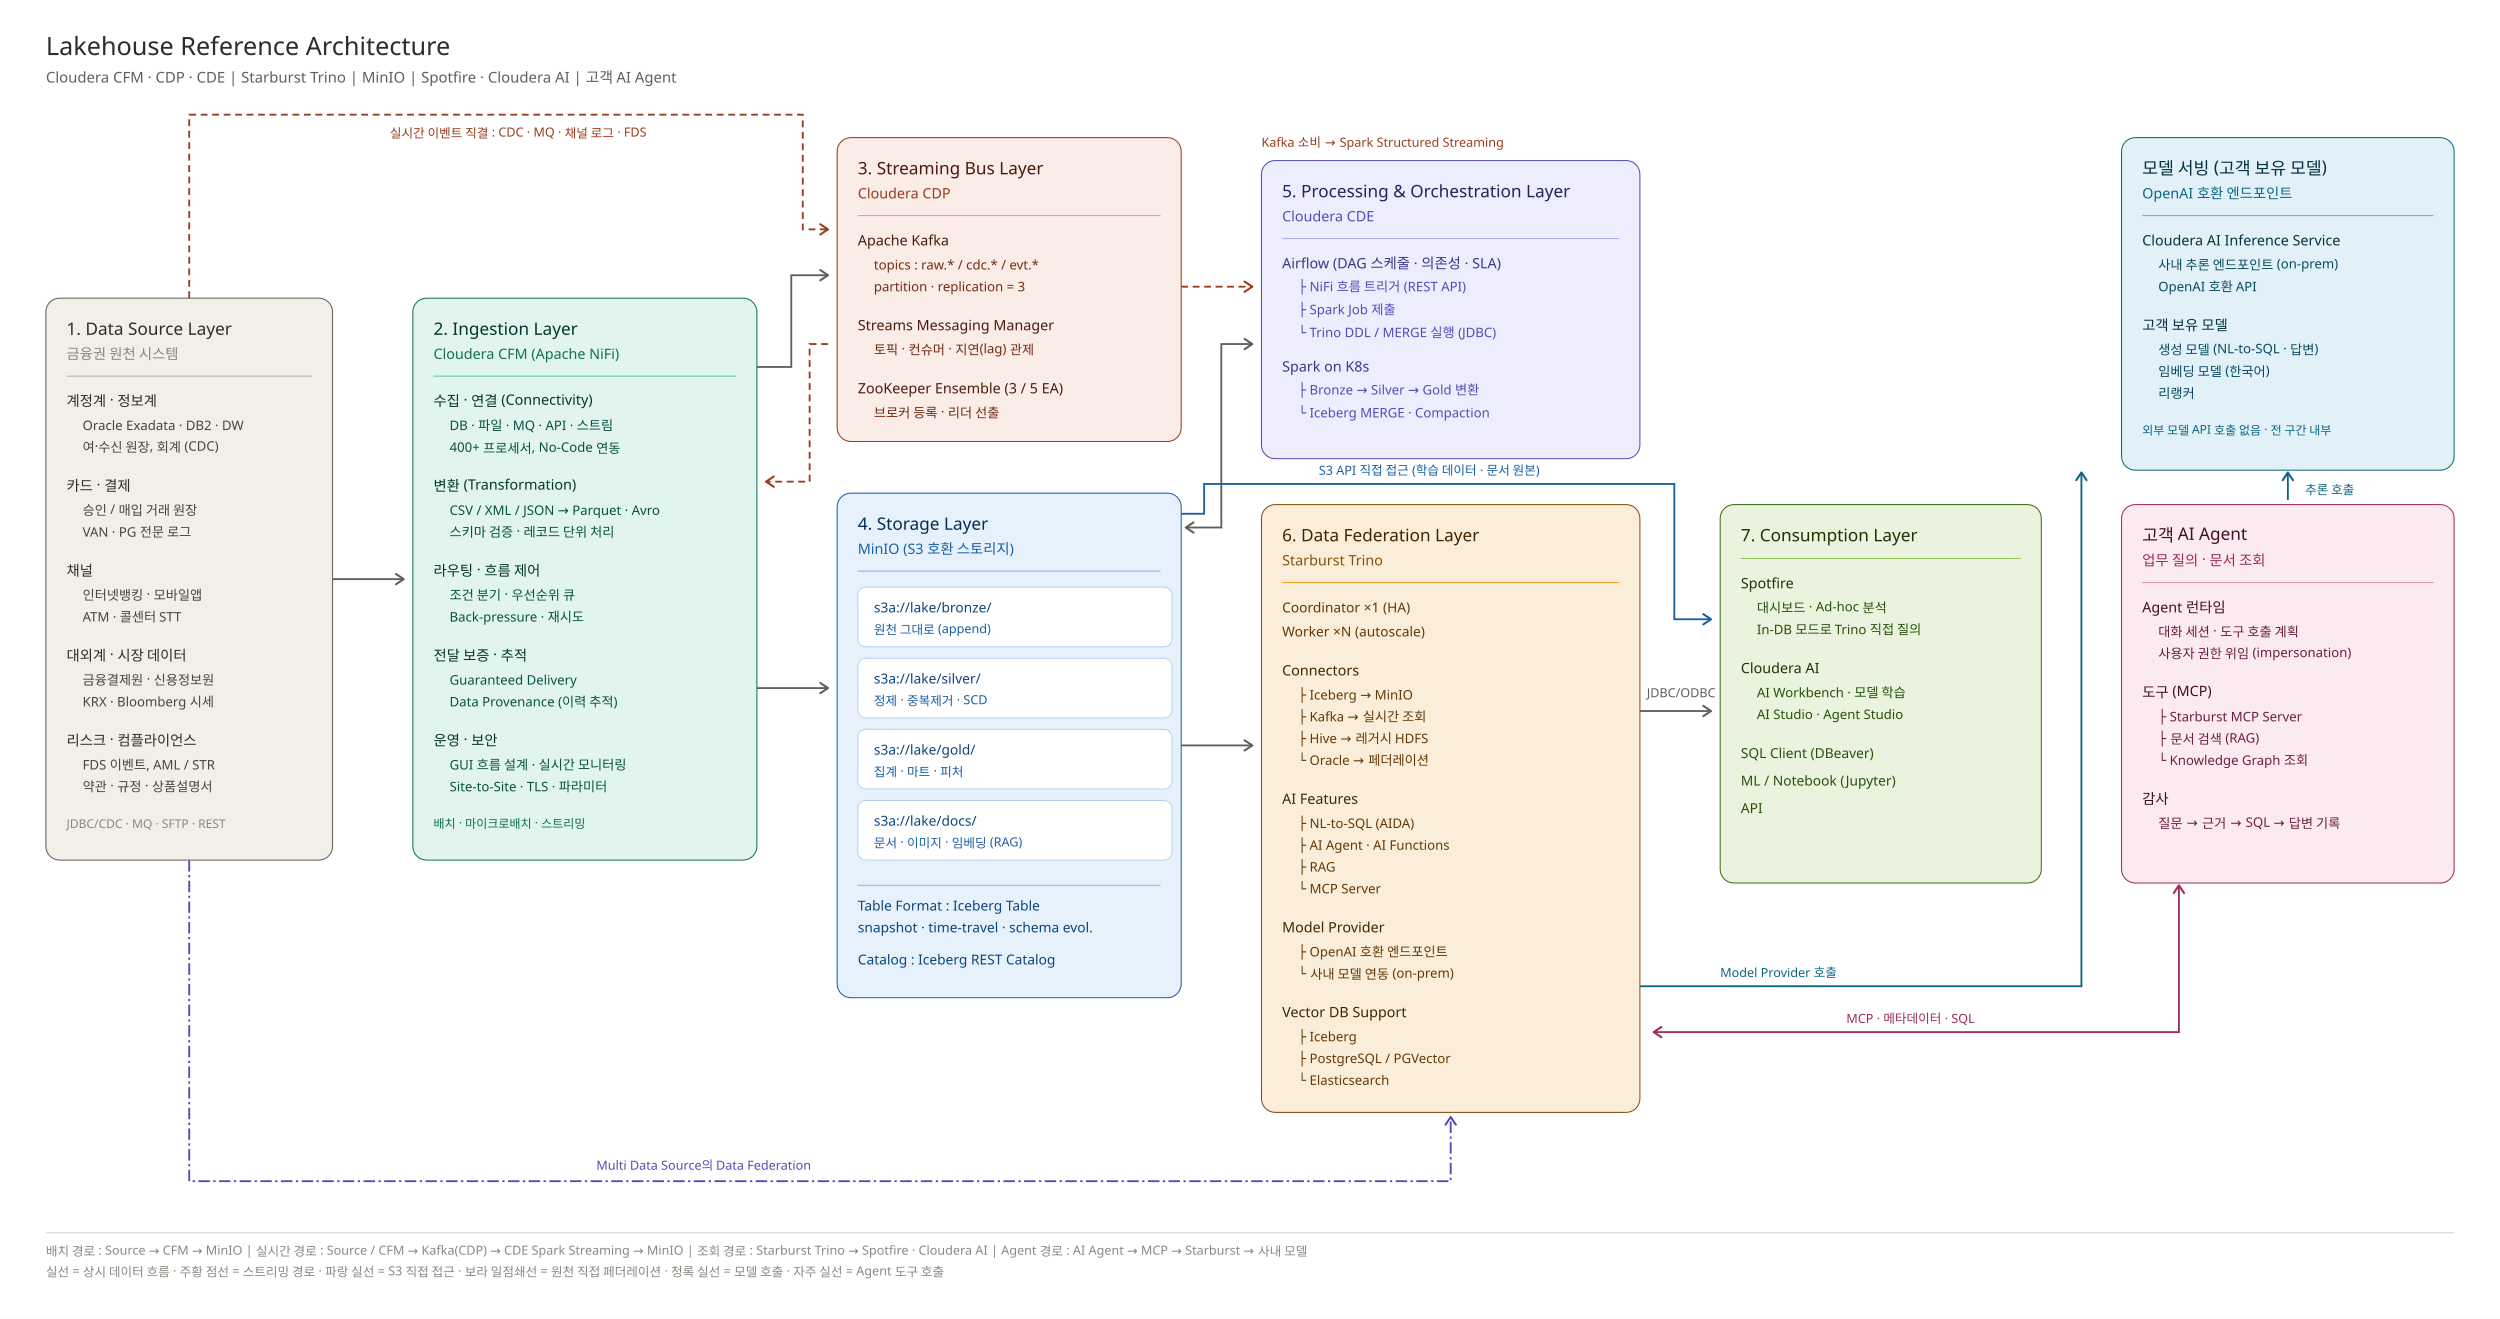
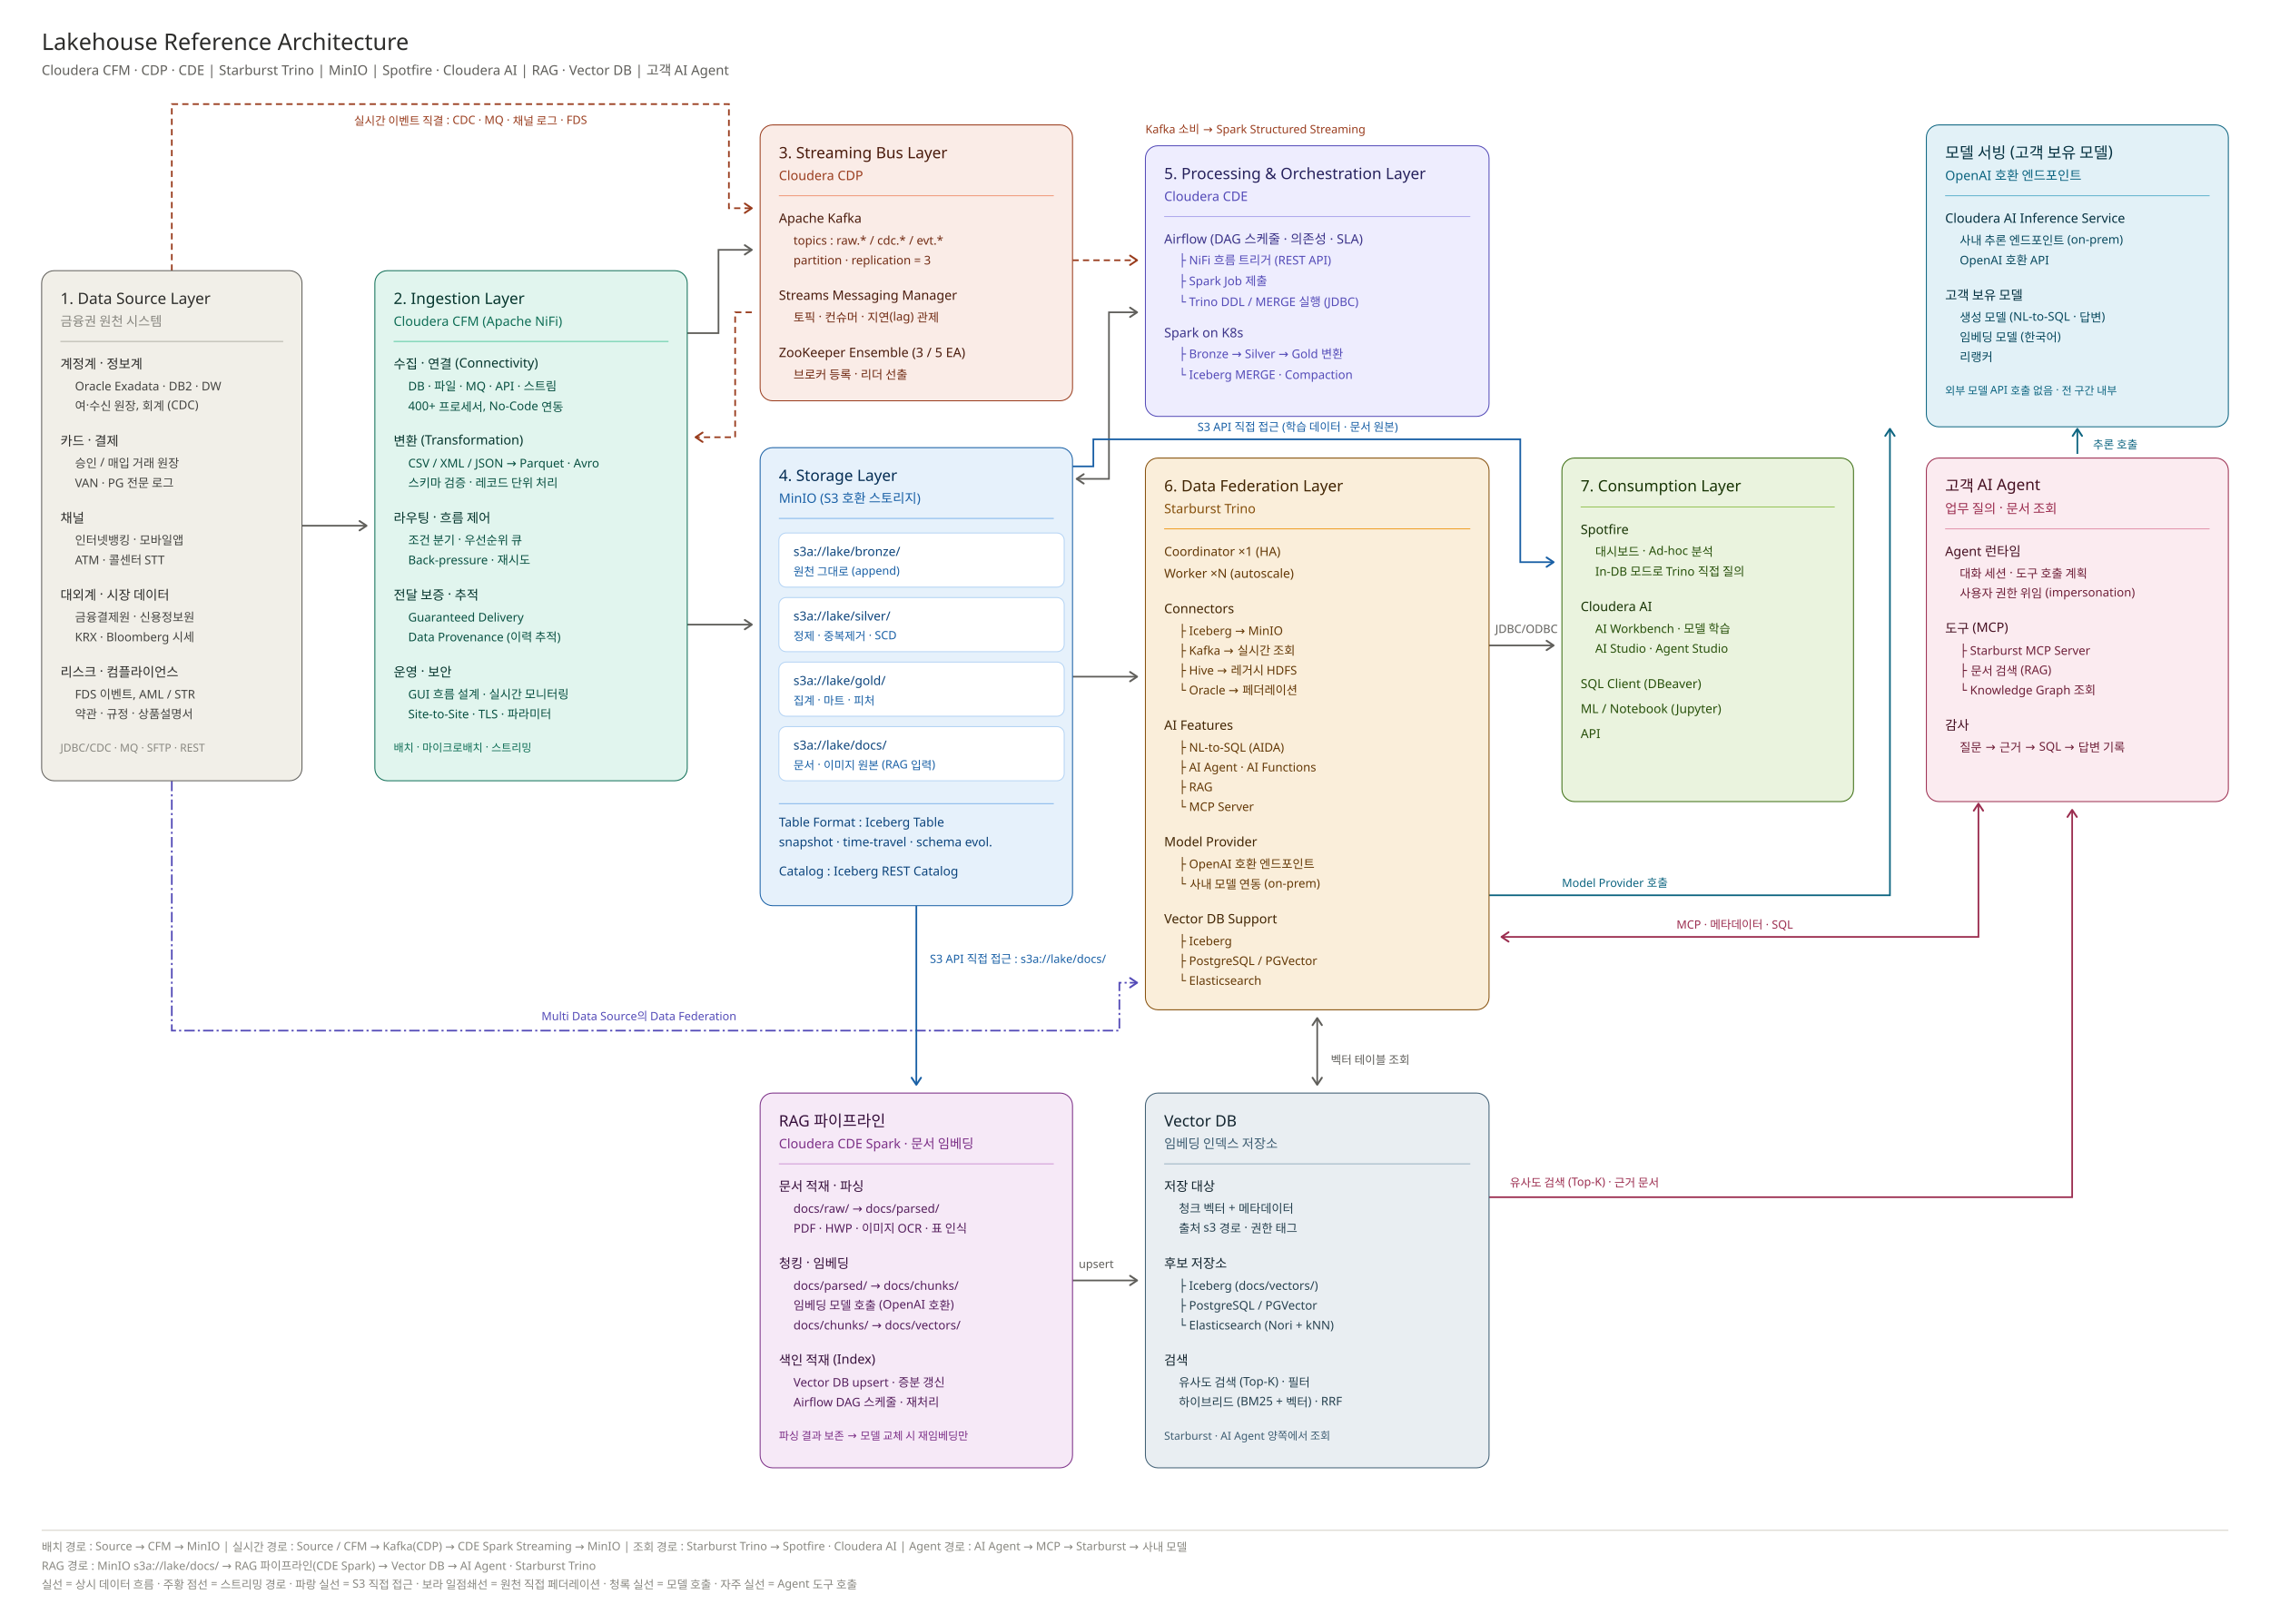
- <svg xmlns="http://www.w3.org/2000/svg" width="2180" height="1150" viewBox="0 0 2180 1150" role="img" font-family="'Pretendard','Malgun Gothic','Apple SD Gothic Neo','Noto Sans KR','Segoe UI',sans-serif">
+ <svg xmlns="http://www.w3.org/2000/svg" width="2180" height="1560" viewBox="0 0 2180 1560" role="img" font-family="'Pretendard','Malgun Gothic','Apple SD Gothic Neo','Noto Sans KR','Segoe UI',sans-serif">
  <defs>
    <marker id="arrow" viewBox="0 0 10 10" refX="8" refY="5" markerWidth="7" markerHeight="7" orient="auto-start-reverse">
      <path d="M2 1L8 5L2 9" fill="none" stroke="context-stroke" stroke-width="1.6" stroke-linecap="round" stroke-linejoin="round" />
    </marker>
  </defs>
-   <rect x="0" y="0" width="2180" height="1150" fill="#FFFFFF" />
+   <rect x="0" y="0" width="2180" height="1560" fill="#FFFFFF" />
  <text x="40" y="48" font-size="22" font-weight="500" fill="#2C2C2A">Lakehouse Reference Architecture</text>
-   <text x="40" y="72" font-size="13" fill="#5F5E5A">Cloudera CFM · CDP · CDE  |  Starburst Trino  |  MinIO  |  Spotfire · Cloudera AI  |  고객 AI Agent</text>
+   <text x="40" y="72" font-size="13" fill="#5F5E5A">Cloudera CFM · CDP · CDE  |  Starburst Trino  |  MinIO  |  Spotfire · Cloudera AI  |  RAG · Vector DB  |  고객 AI Agent</text>
  <path d="M165 260 V100 H700 V200 H722" fill="none" stroke="#993C1D" stroke-width="1.6" stroke-dasharray="6 4" marker-end="url(#arrow)" />
  <text x="340" y="120" font-size="11" fill="#993C1D">실시간 이벤트 직결 : CDC · MQ · 채널 로그 · FDS</text>
  <path d="M290 505 H352" fill="none" stroke="#5F5E5A" stroke-width="1.6" marker-end="url(#arrow)" />
  <path d="M660 320 H690 V240 H722" fill="none" stroke="#5F5E5A" stroke-width="1.6" marker-end="url(#arrow)" />
  <path d="M722 300 H706 V420 H668" fill="none" stroke="#993C1D" stroke-width="1.6" stroke-dasharray="6 4" marker-end="url(#arrow)" />
  <path d="M660 600 H722" fill="none" stroke="#5F5E5A" stroke-width="1.6" marker-end="url(#arrow)" />
  <path d="M1030 250 H1092" fill="none" stroke="#993C1D" stroke-width="1.6" stroke-dasharray="6 4" marker-end="url(#arrow)" />
  <text x="1100" y="128" font-size="11" fill="#993C1D">Kafka 소비 → Spark Structured Streaming</text>
  <path d="M1034 460 H1065 V300 H1092" fill="none" stroke="#5F5E5A" stroke-width="1.6" marker-start="url(#arrow)" marker-end="url(#arrow)" />
  <path d="M1030 650 H1092" fill="none" stroke="#5F5E5A" stroke-width="1.6" marker-end="url(#arrow)" />
  <path d="M1030 448 H1050 V422 H1460 V540 H1492" fill="none" stroke="#185FA5" stroke-width="1.6" marker-end="url(#arrow)" />
  <text x="1150" y="414" font-size="11" fill="#185FA5">S3 API 직접 접근 (학습 데이터 · 문서 원본)</text>
  <path d="M1430 620 H1492" fill="none" stroke="#5F5E5A" stroke-width="1.6" marker-end="url(#arrow)" />
  <text x="1436" y="608" font-size="11" fill="#5F5E5A">JDBC/ODBC</text>
-   <path d="M165 750 V1030 H1265 V974" fill="none" stroke="#534AB7" stroke-width="1.6" stroke-dasharray="10 3 2 3" marker-end="url(#arrow)" />
-   <text x="520" y="1020" font-size="11" fill="#534AB7">Multi Data Source의 Data Federation</text>
+   <path d="M165 750 V990 H1075 V944 H1092" fill="none" stroke="#534AB7" stroke-width="1.6" stroke-dasharray="10 3 2 3" marker-end="url(#arrow)" />
+   <text x="520" y="980" font-size="11" fill="#534AB7">Multi Data Source의 Data Federation</text>
  <path d="M1430 860 H1815 V412" fill="none" stroke="#0C6480" stroke-width="1.6" marker-end="url(#arrow)" />
  <text x="1500" y="852" font-size="11" fill="#0C6480">Model Provider 호출</text>
  <path d="M1900 772 V900 H1442" fill="none" stroke="#9B2D4F" stroke-width="1.6" marker-start="url(#arrow)" marker-end="url(#arrow)" />
  <text x="1610" y="892" font-size="11" fill="#9B2D4F">MCP · 메타데이터 · SQL</text>
  <path d="M1995 436 V412" fill="none" stroke="#0C6480" stroke-width="1.6" marker-end="url(#arrow)" />
  <text x="2010" y="431" font-size="11" fill="#0C6480">추론 호출</text>
+   <path d="M880 870 V1042" fill="none" stroke="#185FA5" stroke-width="1.6" marker-end="url(#arrow)" />
+   <text x="893" y="925" font-size="11" fill="#185FA5">S3 API 직접 접근 : s3a://lake/docs/</text>
+   <path d="M1030 1230 H1092" fill="none" stroke="#5F5E5A" stroke-width="1.6" marker-end="url(#arrow)" />
+   <text x="1036" y="1218" font-size="11" fill="#5F5E5A">upsert</text>
+   <path d="M1430 1150 H1990 V778" fill="none" stroke="#9B2D4F" stroke-width="1.6" marker-end="url(#arrow)" />
+   <text x="1450" y="1140" font-size="11" fill="#9B2D4F">유사도 검색 (Top-K) · 근거 문서</text>
+   <path d="M1265 1042 V978" fill="none" stroke="#5F5E5A" stroke-width="1.6" marker-start="url(#arrow)" marker-end="url(#arrow)" />
+   <text x="1278" y="1022" font-size="11" fill="#5F5E5A">벡터 테이블 조회</text>
  <rect x="40" y="260" width="250" height="490" rx="12" fill="#F1EFE8" stroke="#5F5E5A" stroke-width="0.9" />
  <text x="58" y="292" font-size="15" font-weight="500" fill="#2C2C2A">1. Data Source Layer</text>
  <text x="58" y="313" font-size="12.5" fill="#888780">금융권 원천 시스템</text>
  <line x1="58" y1="328" x2="272" y2="328" stroke="#B4B2A9" stroke-width="0.9" />
  <text x="58" y="354" font-size="12.5" font-weight="500" fill="#2C2C2A">계정계 · 정보계</text>
  <text x="72" y="375" font-size="11.5" fill="#444441">Oracle Exadata · DB2 · DW</text>
  <text x="72" y="394" font-size="11.5" fill="#444441">여·수신 원장, 회계 (CDC)</text>
  <text x="58" y="428" font-size="12.5" font-weight="500" fill="#2C2C2A">카드 · 결제</text>
  <text x="72" y="449" font-size="11.5" fill="#444441">승인 / 매입 거래 원장</text>
  <text x="72" y="468" font-size="11.5" fill="#444441">VAN · PG 전문 로그</text>
  <text x="58" y="502" font-size="12.5" font-weight="500" fill="#2C2C2A">채널</text>
  <text x="72" y="523" font-size="11.5" fill="#444441">인터넷뱅킹 · 모바일앱</text>
  <text x="72" y="542" font-size="11.5" fill="#444441">ATM · 콜센터 STT</text>
  <text x="58" y="576" font-size="12.5" font-weight="500" fill="#2C2C2A">대외계 · 시장 데이터</text>
  <text x="72" y="597" font-size="11.5" fill="#444441">금융결제원 · 신용정보원</text>
  <text x="72" y="616" font-size="11.5" fill="#444441">KRX · Bloomberg 시세</text>
  <text x="58" y="650" font-size="12.5" font-weight="500" fill="#2C2C2A">리스크 · 컴플라이언스</text>
  <text x="72" y="671" font-size="11.5" fill="#444441">FDS 이벤트, AML / STR</text>
  <text x="72" y="690" font-size="11.5" fill="#444441">약관 · 규정 · 상품설명서</text>
  <text x="58" y="722" font-size="10.5" fill="#888780">JDBC/CDC · MQ · SFTP · REST</text>
  <rect x="360" y="260" width="300" height="490" rx="12" fill="#E1F5EE" stroke="#0F6E56" stroke-width="0.9" />
  <text x="378" y="292" font-size="15" font-weight="500" fill="#04342C">2. Ingestion Layer</text>
  <text x="378" y="313" font-size="12.5" fill="#0F6E56">Cloudera CFM (Apache NiFi)</text>
  <line x1="378" y1="328" x2="642" y2="328" stroke="#5DCAA5" stroke-width="0.9" />
  <text x="378" y="354" font-size="12.5" font-weight="500" fill="#04342C">수집 · 연결 (Connectivity)</text>
  <text x="392" y="375" font-size="11.5" fill="#085041">DB · 파일 · MQ · API · 스트림</text>
  <text x="392" y="394" font-size="11.5" fill="#085041">400+ 프로세서, No-Code 연동</text>
  <text x="378" y="428" font-size="12.5" font-weight="500" fill="#04342C">변환 (Transformation)</text>
  <text x="392" y="449" font-size="11.5" fill="#085041">CSV / XML / JSON → Parquet · Avro</text>
  <text x="392" y="468" font-size="11.5" fill="#085041">스키마 검증 · 레코드 단위 처리</text>
  <text x="378" y="502" font-size="12.5" font-weight="500" fill="#04342C">라우팅 · 흐름 제어</text>
  <text x="392" y="523" font-size="11.5" fill="#085041">조건 분기 · 우선순위 큐</text>
  <text x="392" y="542" font-size="11.5" fill="#085041">Back-pressure · 재시도</text>
  <text x="378" y="576" font-size="12.5" font-weight="500" fill="#04342C">전달 보증 · 추적</text>
  <text x="392" y="597" font-size="11.5" fill="#085041">Guaranteed Delivery</text>
  <text x="392" y="616" font-size="11.5" fill="#085041">Data Provenance (이력 추적)</text>
  <text x="378" y="650" font-size="12.5" font-weight="500" fill="#04342C">운영 · 보안</text>
  <text x="392" y="671" font-size="11.5" fill="#085041">GUI 흐름 설계 · 실시간 모니터링</text>
  <text x="392" y="690" font-size="11.5" fill="#085041">Site-to-Site · TLS · 파라미터</text>
  <text x="378" y="722" font-size="10.5" fill="#0F6E56">배치 · 마이크로배치 · 스트리밍</text>
  <rect x="730" y="120" width="300" height="265" rx="12" fill="#FAECE7" stroke="#993C1D" stroke-width="0.9" />
  <text x="748" y="152" font-size="15" font-weight="500" fill="#4A1B0C">3. Streaming Bus Layer</text>
  <text x="748" y="173" font-size="12.5" fill="#993C1D">Cloudera CDP</text>
  <line x1="748" y1="188" x2="1012" y2="188" stroke="#F0997B" stroke-width="0.9" />
  <text x="748" y="214" font-size="12.5" font-weight="500" fill="#4A1B0C">Apache Kafka</text>
  <text x="762" y="235" font-size="11.5" fill="#712B13">topics : raw.* / cdc.* / evt.*</text>
  <text x="762" y="254" font-size="11.5" fill="#712B13">partition · replication = 3</text>
  <text x="748" y="288" font-size="12.5" font-weight="500" fill="#4A1B0C">Streams Messaging Manager</text>
  <text x="762" y="309" font-size="11.5" fill="#712B13">토픽 · 컨슈머 · 지연(lag) 관제</text>
  <text x="748" y="343" font-size="12.5" font-weight="500" fill="#4A1B0C">ZooKeeper Ensemble (3 / 5 EA)</text>
  <text x="762" y="364" font-size="11.5" fill="#712B13">브로커 등록 · 리더 선출</text>
  <rect x="730" y="430" width="300" height="440" rx="12" fill="#E6F1FB" stroke="#185FA5" stroke-width="0.9" />
  <text x="748" y="462" font-size="15" font-weight="500" fill="#042C53">4. Storage Layer</text>
  <text x="748" y="483" font-size="12.5" fill="#185FA5">MinIO (S3 호환 스토리지)</text>
  <line x1="748" y1="498" x2="1012" y2="498" stroke="#85B7EB" stroke-width="0.9" />
  <rect x="748" y="512" width="274" height="52" rx="7" fill="#FFFFFF" stroke="#B5D4F4" stroke-width="0.9" />
  <text x="762" y="534" font-size="12" fill="#0C447C">s3a://lake/bronze/</text>
  <text x="762" y="553" font-size="11" fill="#185FA5">원천 그대로 (append)</text>
  <rect x="748" y="574" width="274" height="52" rx="7" fill="#FFFFFF" stroke="#B5D4F4" stroke-width="0.9" />
  <text x="762" y="596" font-size="12" fill="#0C447C">s3a://lake/silver/</text>
  <text x="762" y="615" font-size="11" fill="#185FA5">정제 · 중복제거 · SCD</text>
  <rect x="748" y="636" width="274" height="52" rx="7" fill="#FFFFFF" stroke="#B5D4F4" stroke-width="0.9" />
  <text x="762" y="658" font-size="12" fill="#0C447C">s3a://lake/gold/</text>
  <text x="762" y="677" font-size="11" fill="#185FA5">집계 · 마트 · 피처</text>
  <rect x="748" y="698" width="274" height="52" rx="7" fill="#FFFFFF" stroke="#B5D4F4" stroke-width="0.9" />
  <text x="762" y="720" font-size="12" fill="#0C447C">s3a://lake/docs/</text>
-   <text x="762" y="739" font-size="11" fill="#185FA5">문서 · 이미지 · 임베딩 (RAG)</text>
+   <text x="762" y="739" font-size="11" fill="#185FA5">문서 · 이미지 원본 (RAG 입력)</text>
  <line x1="748" y1="772" x2="1012" y2="772" stroke="#85B7EB" stroke-width="0.9" />
  <text x="748" y="794" font-size="12" fill="#0C447C">Table Format : Iceberg Table</text>
  <text x="748" y="813" font-size="12" fill="#0C447C">snapshot · time-travel · schema evol.</text>
  <text x="748" y="841" font-size="12" fill="#0C447C">Catalog : Iceberg REST Catalog</text>
  <rect x="1100" y="140" width="330" height="260" rx="12" fill="#EEEDFE" stroke="#534AB7" stroke-width="0.9" />
  <text x="1118" y="172" font-size="15" font-weight="500" fill="#26215C">5. Processing &amp; Orchestration Layer</text>
  <text x="1118" y="193" font-size="12.5" fill="#534AB7">Cloudera CDE</text>
  <line x1="1118" y1="208" x2="1412" y2="208" stroke="#AFA9EC" stroke-width="0.9" />
  <text x="1118" y="234" font-size="12.5" font-weight="500" fill="#3C3489">Airflow (DAG 스케줄 · 의존성 · SLA)</text>
  <text x="1132" y="254" font-size="11.5" fill="#534AB7">├ NiFi 흐름 트리거 (REST API)</text>
  <text x="1132" y="274" font-size="11.5" fill="#534AB7">├ Spark Job 제출</text>
  <text x="1132" y="294" font-size="11.5" fill="#534AB7">└ Trino DDL / MERGE 실행 (JDBC)</text>
  <text x="1118" y="324" font-size="12.5" font-weight="500" fill="#3C3489">Spark on K8s</text>
  <text x="1132" y="344" font-size="11.5" fill="#534AB7">├ Bronze → Silver → Gold 변환</text>
  <text x="1132" y="364" font-size="11.5" fill="#534AB7">└ Iceberg MERGE · Compaction</text>
  <rect x="1100" y="440" width="330" height="530" rx="12" fill="#FAEEDA" stroke="#854F0B" stroke-width="0.9" />
  <text x="1118" y="472" font-size="15" font-weight="500" fill="#412402">6. Data Federation Layer</text>
  <text x="1118" y="493" font-size="12.5" fill="#854F0B">Starburst Trino</text>
  <line x1="1118" y1="508" x2="1412" y2="508" stroke="#EF9F27" stroke-width="0.9" />
  <text x="1118" y="534" font-size="12" fill="#633806">Coordinator ×1 (HA)</text>
  <text x="1118" y="555" font-size="12" fill="#633806">Worker ×N (autoscale)</text>
  <text x="1118" y="589" font-size="12.5" font-weight="500" fill="#412402">Connectors</text>
  <text x="1132" y="610" font-size="11.5" fill="#633806">├ Iceberg → MinIO</text>
  <text x="1132" y="629" font-size="11.5" fill="#633806">├ Kafka → 실시간 조회</text>
  <text x="1132" y="648" font-size="11.5" fill="#633806">├ Hive → 레거시 HDFS</text>
  <text x="1132" y="667" font-size="11.5" fill="#633806">└ Oracle → 페더레이션</text>
  <text x="1118" y="701" font-size="12.5" font-weight="500" fill="#412402">AI Features</text>
  <text x="1132" y="722" font-size="11.5" fill="#633806">├ NL-to-SQL (AIDA)</text>
  <text x="1132" y="741" font-size="11.5" fill="#633806">├ AI Agent · AI Functions</text>
  <text x="1132" y="760" font-size="11.5" fill="#633806">├ RAG</text>
  <text x="1132" y="779" font-size="11.5" fill="#633806">└ MCP Server</text>
  <text x="1118" y="813" font-size="12.5" font-weight="500" fill="#412402">Model Provider</text>
  <text x="1132" y="834" font-size="11.5" fill="#633806">├ OpenAI 호환 엔드포인트</text>
  <text x="1132" y="853" font-size="11.5" fill="#633806">└ 사내 모델 연동 (on-prem)</text>
  <text x="1118" y="887" font-size="12.5" font-weight="500" fill="#412402">Vector DB Support</text>
  <text x="1132" y="908" font-size="11.5" fill="#633806">├ Iceberg</text>
  <text x="1132" y="927" font-size="11.5" fill="#633806">├ PostgreSQL / PGVector</text>
  <text x="1132" y="946" font-size="11.5" fill="#633806">└ Elasticsearch</text>
  <rect x="1500" y="440" width="280" height="330" rx="12" fill="#EAF3DE" stroke="#3B6D11" stroke-width="0.9" />
  <text x="1518" y="472" font-size="15" font-weight="500" fill="#173404">7. Consumption Layer</text>
  <line x1="1518" y1="487" x2="1762" y2="487" stroke="#97C459" stroke-width="0.9" />
  <text x="1518" y="513" font-size="12.5" font-weight="500" fill="#173404">Spotfire</text>
  <text x="1532" y="534" font-size="11.5" fill="#27500A">대시보드 · Ad-hoc 분석</text>
  <text x="1532" y="553" font-size="11.5" fill="#27500A">In-DB 모드로 Trino 직접 질의</text>
  <text x="1518" y="587" font-size="12.5" font-weight="500" fill="#173404">Cloudera AI</text>
  <text x="1532" y="608" font-size="11.5" fill="#27500A">AI Workbench · 모델 학습</text>
  <text x="1532" y="627" font-size="11.5" fill="#27500A">AI Studio · Agent Studio</text>
  <text x="1518" y="661" font-size="12" fill="#27500A">SQL Client (DBeaver)</text>
  <text x="1518" y="685" font-size="12" fill="#27500A">ML / Notebook (Jupyter)</text>
  <text x="1518" y="709" font-size="12" fill="#27500A">API</text>
  <rect x="1850" y="120" width="290" height="290" rx="12" fill="#E2F1F7" stroke="#0C6480" stroke-width="0.9" />
  <text x="1868" y="152" font-size="15" font-weight="500" fill="#04303F">모델 서빙 (고객 보유 모델)</text>
  <text x="1868" y="173" font-size="12.5" fill="#0C6480">OpenAI 호환 엔드포인트</text>
  <line x1="1868" y1="188" x2="2122" y2="188" stroke="#63B4CE" stroke-width="0.9" />
  <text x="1868" y="214" font-size="12.5" font-weight="500" fill="#04303F">Cloudera AI Inference Service</text>
  <text x="1882" y="235" font-size="11.5" fill="#08495E">사내 추론 엔드포인트 (on-prem)</text>
  <text x="1882" y="254" font-size="11.5" fill="#08495E">OpenAI 호환 API</text>
  <text x="1868" y="288" font-size="12.5" font-weight="500" fill="#04303F">고객 보유 모델</text>
  <text x="1882" y="309" font-size="11.5" fill="#08495E">생성 모델 (NL-to-SQL · 답변)</text>
  <text x="1882" y="328" font-size="11.5" fill="#08495E">임베딩 모델 (한국어)</text>
  <text x="1882" y="347" font-size="11.5" fill="#08495E">리랭커</text>
  <text x="1868" y="379" font-size="10.5" fill="#0C6480">외부 모델 API 호출 없음 · 전 구간 내부</text>
  <rect x="1850" y="440" width="290" height="330" rx="12" fill="#FBEBF0" stroke="#9B2D4F" stroke-width="0.9" />
  <text x="1868" y="472" font-size="15" font-weight="500" fill="#450F21">고객 AI Agent</text>
  <text x="1868" y="493" font-size="12.5" fill="#9B2D4F">업무 질의 · 문서 조회</text>
  <line x1="1868" y1="508" x2="2122" y2="508" stroke="#E294AC" stroke-width="0.9" />
  <text x="1868" y="534" font-size="12.5" font-weight="500" fill="#450F21">Agent 런타임</text>
  <text x="1882" y="555" font-size="11.5" fill="#6E1F38">대화 세션 · 도구 호출 계획</text>
  <text x="1882" y="574" font-size="11.5" fill="#6E1F38">사용자 권한 위임 (impersonation)</text>
  <text x="1868" y="608" font-size="12.5" font-weight="500" fill="#450F21">도구 (MCP)</text>
  <text x="1882" y="629" font-size="11.5" fill="#6E1F38">├ Starburst MCP Server</text>
  <text x="1882" y="648" font-size="11.5" fill="#6E1F38">├ 문서 검색 (RAG)</text>
  <text x="1882" y="667" font-size="11.5" fill="#6E1F38">└ Knowledge Graph 조회</text>
  <text x="1868" y="701" font-size="12.5" font-weight="500" fill="#450F21">감사</text>
  <text x="1882" y="722" font-size="11.5" fill="#6E1F38">질문 → 근거 → SQL → 답변 기록</text>
-   <line x1="40" y1="1075" x2="2140" y2="1075" stroke="#D3D1C7" stroke-width="0.9" />
-   <text x="40" y="1095" font-size="11" fill="#888780">배치 경로 : Source → CFM → MinIO   |   실시간 경로 : Source / CFM → Kafka(CDP) → CDE Spark Streaming → MinIO   |   조회 경로 : Starburst Trino → Spotfire · Cloudera AI   |   Agent 경로 : AI Agent → MCP → Starburst → 사내 모델</text>
-   <text x="40" y="1113" font-size="11" fill="#888780">실선 = 상시 데이터 흐름   ·   주황 점선 = 스트리밍 경로   ·   파랑 실선 = S3 직접 접근   ·   보라 일점쇄선 = 원천 직접 페더레이션   ·   청록 실선 = 모델 호출   ·   자주 실선 = Agent 도구 호출</text>
+   <rect x="730" y="1050" width="300" height="360" rx="12" fill="#F6E9F7" stroke="#7B2E86" stroke-width="0.9" />
+   <text x="748" y="1082" font-size="15" font-weight="500" fill="#350E3A">RAG 파이프라인</text>
+   <text x="748" y="1103" font-size="12.5" fill="#7B2E86">Cloudera CDE Spark · 문서 임베딩</text>
+   <line x1="748" y1="1118" x2="1012" y2="1118" stroke="#CE97D6" stroke-width="0.9" />
+   <text x="748" y="1144" font-size="12.5" font-weight="500" fill="#350E3A">문서 적재 · 파싱</text>
+   <text x="762" y="1165" font-size="11.5" fill="#551F5D">docs/raw/ → docs/parsed/</text>
+   <text x="762" y="1184" font-size="11.5" fill="#551F5D">PDF · HWP · 이미지 OCR · 표 인식</text>
+   <text x="748" y="1218" font-size="12.5" font-weight="500" fill="#350E3A">청킹 · 임베딩</text>
+   <text x="762" y="1239" font-size="11.5" fill="#551F5D">docs/parsed/ → docs/chunks/</text>
+   <text x="762" y="1258" font-size="11.5" fill="#551F5D">임베딩 모델 호출 (OpenAI 호환)</text>
+   <text x="762" y="1277" font-size="11.5" fill="#551F5D">docs/chunks/ → docs/vectors/</text>
+   <text x="748" y="1311" font-size="12.5" font-weight="500" fill="#350E3A">색인 적재 (Index)</text>
+   <text x="762" y="1332" font-size="11.5" fill="#551F5D">Vector DB upsert · 증분 갱신</text>
+   <text x="762" y="1351" font-size="11.5" fill="#551F5D">Airflow DAG 스케줄 · 재처리</text>
+   <text x="748" y="1383" font-size="10.5" fill="#7B2E86">파싱 결과 보존 → 모델 교체 시 재임베딩만</text>
+   <rect x="1100" y="1050" width="330" height="360" rx="12" fill="#E9EEF2" stroke="#3E5D72" stroke-width="0.9" />
+   <text x="1118" y="1082" font-size="15" font-weight="500" fill="#12242E">Vector DB</text>
+   <text x="1118" y="1103" font-size="12.5" fill="#3E5D72">임베딩 인덱스 저장소</text>
+   <line x1="1118" y1="1118" x2="1412" y2="1118" stroke="#9BB3C2" stroke-width="0.9" />
+   <text x="1118" y="1144" font-size="12.5" font-weight="500" fill="#12242E">저장 대상</text>
+   <text x="1132" y="1165" font-size="11.5" fill="#26414F">청크 벡터 + 메타데이터</text>
+   <text x="1132" y="1184" font-size="11.5" fill="#26414F">출처 s3 경로 · 권한 태그</text>
+   <text x="1118" y="1218" font-size="12.5" font-weight="500" fill="#12242E">후보 저장소</text>
+   <text x="1132" y="1239" font-size="11.5" fill="#26414F">├ Iceberg (docs/vectors/)</text>
+   <text x="1132" y="1258" font-size="11.5" fill="#26414F">├ PostgreSQL / PGVector</text>
+   <text x="1132" y="1277" font-size="11.5" fill="#26414F">└ Elasticsearch (Nori + kNN)</text>
+   <text x="1118" y="1311" font-size="12.5" font-weight="500" fill="#12242E">검색</text>
+   <text x="1132" y="1332" font-size="11.5" fill="#26414F">유사도 검색 (Top-K) · 필터</text>
+   <text x="1132" y="1351" font-size="11.5" fill="#26414F">하이브리드 (BM25 + 벡터) · RRF</text>
+   <text x="1118" y="1383" font-size="10.5" fill="#3E5D72">Starburst · AI Agent 양쪽에서 조회</text>
+   <line x1="40" y1="1470" x2="2140" y2="1470" stroke="#D3D1C7" stroke-width="0.9" />
+   <text x="40" y="1490" font-size="11" fill="#888780">배치 경로 : Source → CFM → MinIO   |   실시간 경로 : Source / CFM → Kafka(CDP) → CDE Spark Streaming → MinIO   |   조회 경로 : Starburst Trino → Spotfire · Cloudera AI   |   Agent 경로 : AI Agent → MCP → Starburst → 사내 모델</text>
+   <text x="40" y="1508" font-size="11" fill="#888780">RAG 경로 : MinIO s3a://lake/docs/ → RAG 파이프라인(CDE Spark) → Vector DB → AI Agent · Starburst Trino</text>
+   <text x="40" y="1526" font-size="11" fill="#888780">실선 = 상시 데이터 흐름   ·   주황 점선 = 스트리밍 경로   ·   파랑 실선 = S3 직접 접근   ·   보라 일점쇄선 = 원천 직접 페더레이션   ·   청록 실선 = 모델 호출   ·   자주 실선 = Agent 도구 호출</text>
</svg>
